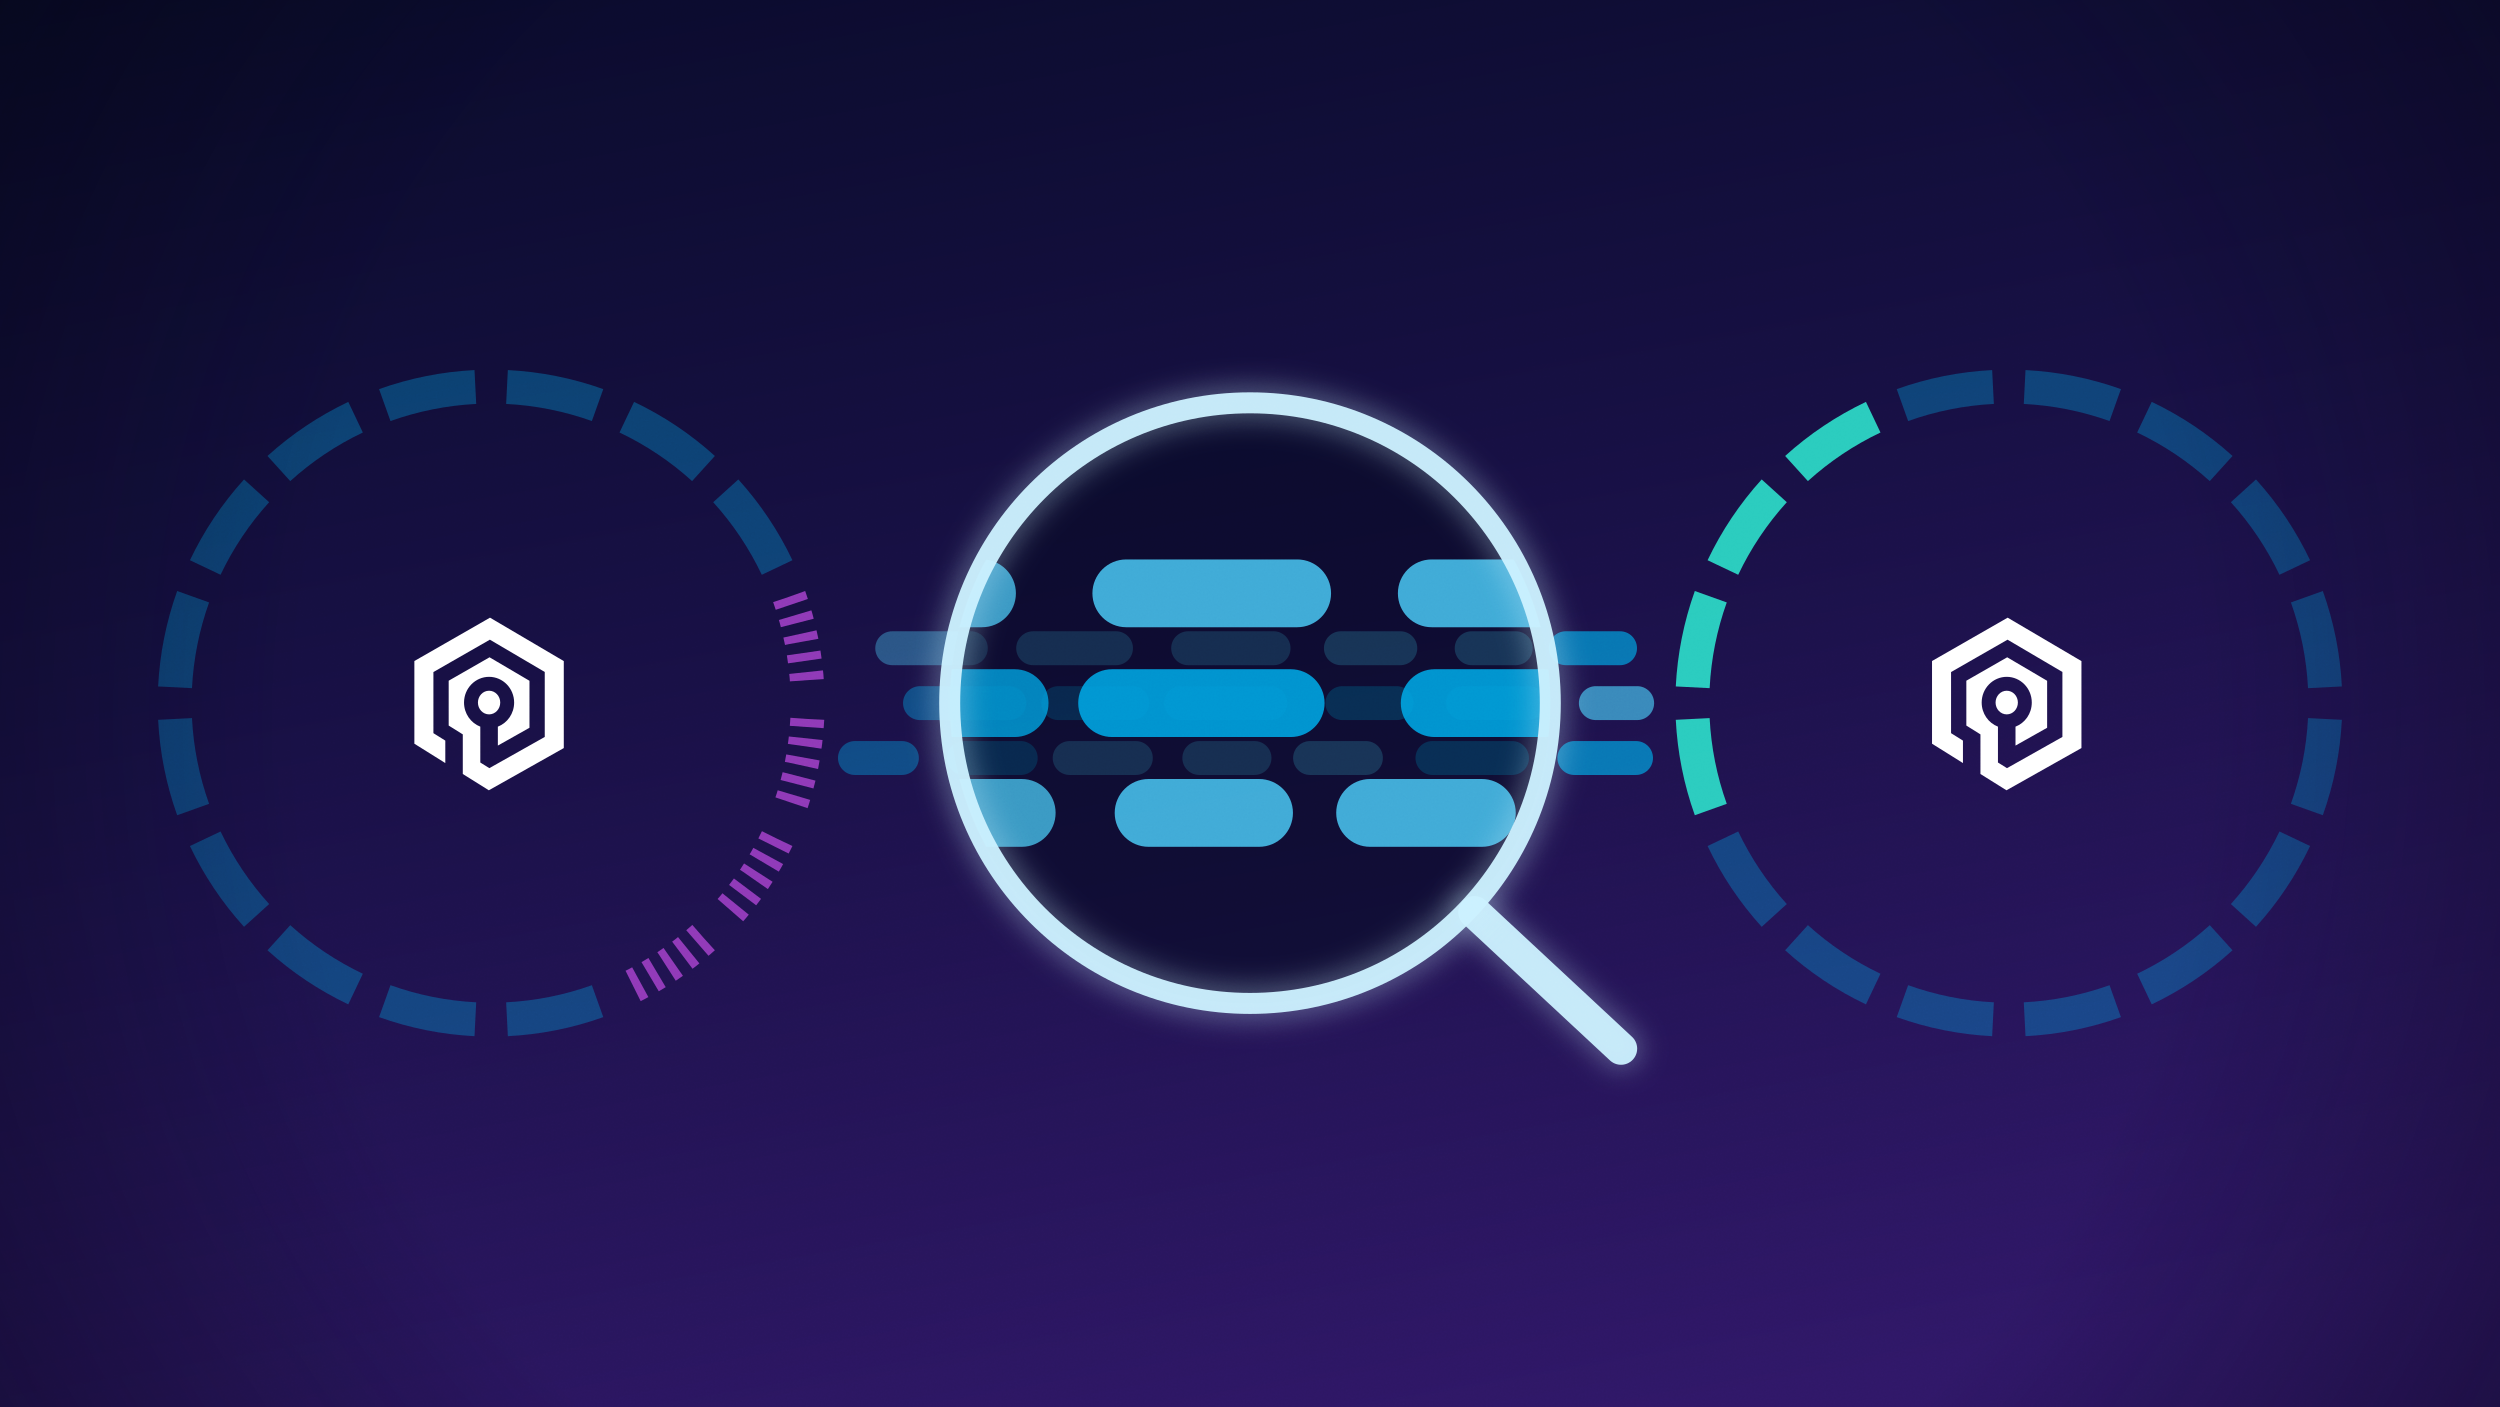
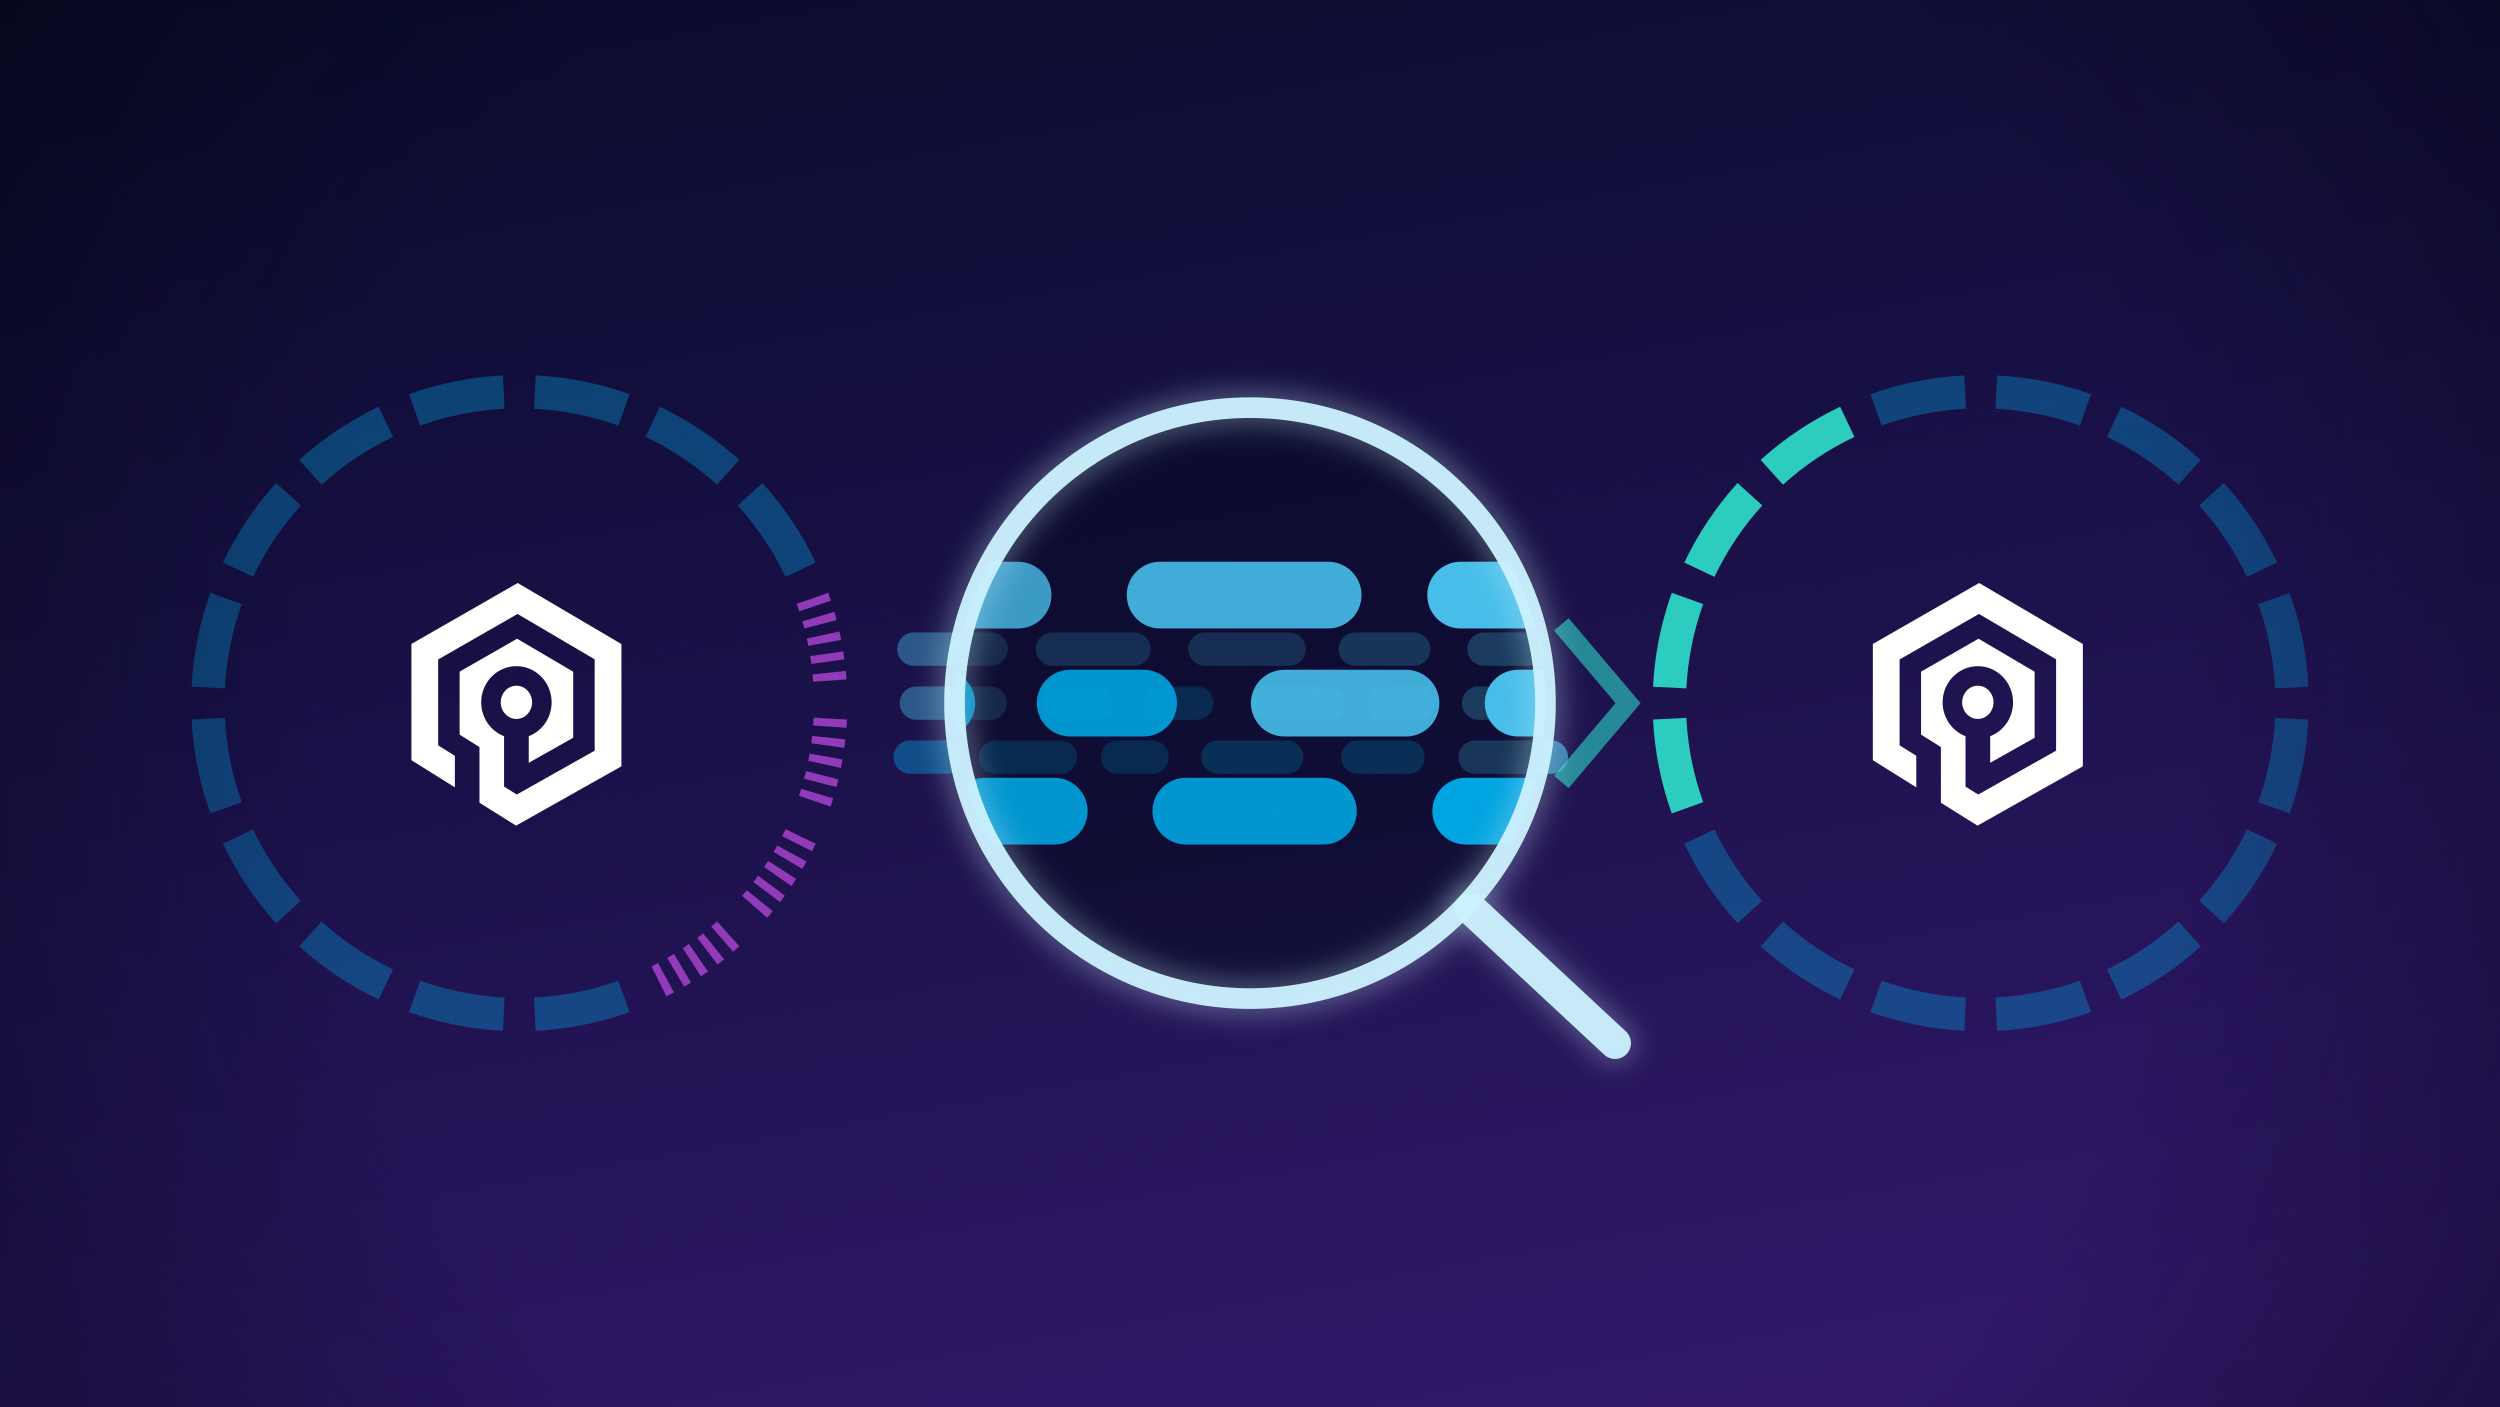
- <svg xmlns="http://www.w3.org/2000/svg" width="1920" height="1080" viewBox="185.8 92.5 1548.4 871">
+ <svg xmlns="http://www.w3.org/2000/svg" width="1920" height="1080" viewBox="173.1 85.4 1573.8 885.2">
  <defs>
    <linearGradient id="sky" x1="0" y1="0" x2="0.32" y2="1">
      <stop offset="0" stop-color="#060A24" />
      <stop offset="0.48" stop-color="#171043" />
      <stop offset="1" stop-color="#301868" />
    </linearGradient>
    <radialGradient id="focus" gradientUnits="userSpaceOnUse" cx="960" cy="528" r="900">
      <stop offset="0" stop-color="#00A3E0" stop-opacity="0.42" />
      <stop offset="0.35" stop-color="#963CBD" stop-opacity="0.20" />
      <stop offset="1" stop-color="#963CBD" stop-opacity="0" />
    </radialGradient>
    <radialGradient id="vignette" gradientUnits="userSpaceOnUse" cx="960" cy="540" r="1180">
      <stop offset="0.5" stop-color="#03040F" stop-opacity="0" />
      <stop offset="1" stop-color="#03040F" stop-opacity="0.8" />
    </radialGradient>
    <radialGradient id="scrim">
      <stop offset="0" stop-color="#060A24" stop-opacity="0.72" />
      <stop offset="0.6" stop-color="#060A24" stop-opacity="0.45" />
      <stop offset="1" stop-color="#060A24" stop-opacity="0" />
    </radialGradient>
    <filter id="grain" x="0" y="0" width="100%" height="100%">
      <feTurbulence type="fractalNoise" baseFrequency="0.85" numOctaves="4" stitchTiles="stitch" />
      <feColorMatrix type="saturate" values="0" />
    </filter>
    <radialGradient id="h-cyan">
      <stop offset="0" stop-color="#46BDE9" stop-opacity="0.75" />
      <stop offset="0.4" stop-color="#46BDE9" stop-opacity="0.22" />
      <stop offset="1" stop-color="#46BDE9" stop-opacity="0" />
    </radialGradient>
    <radialGradient id="h-ice">
      <stop offset="0" stop-color="#CCF1FF" stop-opacity="0.75" />
      <stop offset="0.4" stop-color="#CCF1FF" stop-opacity="0.22" />
      <stop offset="1" stop-color="#CCF1FF" stop-opacity="0" />
    </radialGradient>
    <radialGradient id="h-mint">
      <stop offset="0" stop-color="#2CD5C4" stop-opacity="0.75" />
      <stop offset="0.4" stop-color="#2CD5C4" stop-opacity="0.22" />
      <stop offset="1" stop-color="#2CD5C4" stop-opacity="0" />
    </radialGradient>
    <radialGradient id="h-coral">
      <stop offset="0" stop-color="#F65275" stop-opacity="0.75" />
      <stop offset="0.4" stop-color="#F65275" stop-opacity="0.22" />
      <stop offset="1" stop-color="#F65275" stop-opacity="0" />
    </radialGradient>
    <radialGradient id="h-violet">
      <stop offset="0" stop-color="#963CBD" stop-opacity="0.75" />
      <stop offset="0.4" stop-color="#963CBD" stop-opacity="0.22" />
      <stop offset="1" stop-color="#963CBD" stop-opacity="0" />
    </radialGradient>
    <radialGradient id="h-gold">
      <stop offset="0" stop-color="#FFB81C" stop-opacity="0.75" />
      <stop offset="0.4" stop-color="#FFB81C" stop-opacity="0.22" />
      <stop offset="1" stop-color="#FFB81C" stop-opacity="0" />
    </radialGradient>
    <filter id="blur3" x="-70%" y="-70%" width="240%" height="240%">
      <feGaussianBlur stdDeviation="3" />
    </filter>
    <filter id="blur8" x="-70%" y="-70%" width="240%" height="240%">
      <feGaussianBlur stdDeviation="8" />
    </filter>
    <filter id="blur18" x="-70%" y="-70%" width="240%" height="240%">
      <feGaussianBlur stdDeviation="18" />
    </filter>
    <filter id="blur40" x="-70%" y="-70%" width="240%" height="240%">
      <feGaussianBlur stdDeviation="40" />
    </filter>
  </defs>
  <rect width="1920" height="1080" fill="url(#sky)" />
  <clipPath id="lensQuiet">
    <circle cx="960" cy="528" r="186" />
  </clipPath>
  <g>
-     <rect x="727.9" y="483.5" width="69.7" height="21" rx="10.5" fill="#46BDE9" opacity="0.4" />
-     <rect x="815.2" y="483.5" width="72.3" height="21" rx="10.5" fill="#46BDE9" opacity="0.5" />
-     <rect x="911.2" y="483.5" width="73.9" height="21" rx="10.5" fill="#46BDE9" opacity="0.5" />
-     <rect x="1005.8" y="483.5" width="57.8" height="21" rx="10.5" fill="#46BDE9" opacity="0.6" />
-     <rect x="1086.8" y="483.5" width="48.3" height="21" rx="10.5" fill="#46BDE9" opacity="0.6" />
-     <rect x="1145.1" y="483.5" width="54.6" height="21" rx="10.5" fill="#00A3E0" opacity="0.7" />
-     <rect x="745.1" y="517.5" width="76.3" height="21" rx="10.5" fill="#00A3E0" opacity="0.4" />
-     <rect x="830.8" y="517.5" width="66.8" height="21" rx="10.5" fill="#00A3E0" opacity="0.5" />
-     <rect x="906.8" y="517.5" width="76.3" height="21" rx="10.5" fill="#00A3E0" opacity="0.5" />
-     <rect x="1006.7" y="517.5" width="54.6" height="21" rx="10.5" fill="#00A3E0" opacity="0.6" />
-     <rect x="1081.4" y="517.5" width="61.7" height="21" rx="10.5" fill="#00A3E0" opacity="0.6" />
-     <rect x="1163.7" y="517.5" width="46.6" height="21" rx="10.5" fill="#46BDE9" opacity="0.7" />
-     <rect x="704.8" y="551.5" width="50.1" height="21" rx="10.5" fill="#00A3E0" opacity="0.4" />
-     <rect x="772.3" y="551.5" width="56.2" height="21" rx="10.5" fill="#00A3E0" opacity="0.5" />
-     <rect x="837.8" y="551.5" width="62" height="21" rx="10.5" fill="#46BDE9" opacity="0.5" />
-     <rect x="918.1" y="551.5" width="55.2" height="21" rx="10.5" fill="#46BDE9" opacity="0.5" />
-     <rect x="986.7" y="551.5" width="55.6" height="21" rx="10.5" fill="#46BDE9" opacity="0.6" />
-     <rect x="1062.5" y="551.5" width="70.3" height="21" rx="10.5" fill="#00A3E0" opacity="0.6" />
-     <rect x="1150.4" y="551.5" width="59.2" height="21" rx="10.5" fill="#00A3E0" opacity="0.7" />
+     <rect x="737.9" y="483.5" width="69.7" height="21" rx="10.5" fill="#46BDE9" opacity="0.4" />
+     <rect x="825.2" y="483.5" width="72.3" height="21" rx="10.5" fill="#46BDE9" opacity="0.5" />
+     <rect x="921.2" y="483.5" width="73.9" height="21" rx="10.5" fill="#46BDE9" opacity="0.5" />
+     <rect x="1015.8" y="483.5" width="57.8" height="21" rx="10.5" fill="#46BDE9" opacity="0.6" />
+     <rect x="1096.8" y="483.5" width="48.3" height="21" rx="10.5" fill="#46BDE9" opacity="0.7" />
+     <rect x="739.5" y="517.5" width="67.4" height="21" rx="10.5" fill="#46BDE9" opacity="0.4" />
+     <rect x="830.2" y="517.5" width="43.3" height="21" rx="10.5" fill="#00A3E0" opacity="0.5" />
+     <rect x="892.9" y="517.5" width="44.1" height="21" rx="10.5" fill="#00A3E0" opacity="0.5" />
+     <rect x="960.3" y="517.5" width="59.3" height="21" rx="10.5" fill="#46BDE9" opacity="0.6" />
+     <rect x="1033.9" y="517.5" width="42.3" height="21" rx="10.5" fill="#46BDE9" opacity="0.6" />
+     <rect x="1093.4" y="517.5" width="42.2" height="21" rx="10.5" fill="#46BDE9" opacity="0.7" />
+     <rect x="735.6" y="551.5" width="44.2" height="21" rx="10.5" fill="#00A3E0" opacity="0.4" />
+     <rect x="789.2" y="551.5" width="62" height="21" rx="10.5" fill="#00A3E0" opacity="0.5" />
+     <rect x="866.1" y="551.5" width="42.8" height="21" rx="10.5" fill="#00A3E0" opacity="0.5" />
+     <rect x="929.3" y="551.5" width="64.3" height="21" rx="10.5" fill="#00A3E0" opacity="0.6" />
+     <rect x="1017.4" y="551.5" width="52.6" height="21" rx="10.5" fill="#00A3E0" opacity="0.6" />
+     <rect x="1091.2" y="551.5" width="69" height="21" rx="10.5" fill="#46BDE9" opacity="0.6" />
+   </g>
+   <path d="M 1156 478.4 L 1198 528 L 1156 577.6" fill="none" stroke="#2CD5C4" stroke-width="12" stroke-linejoin="miter" opacity="0.6" />
+   <g>
+     <path d="M 695.8 537.8 A 196 196 0 0 1 684.6 593.9" fill="none" stroke="#963CBD" stroke-width="21" opacity="0.95" stroke-dasharray="5 7" />
+     <path d="M 677.1 612 A 196 196 0 0 1 645.3 659.5" fill="none" stroke="#963CBD" stroke-width="21" opacity="0.95" stroke-dasharray="5 7" />
+     <path d="M 631.5 673.3 A 196 196 0 0 1 584 705.1" fill="none" stroke="#963CBD" stroke-width="21" opacity="0.95" stroke-dasharray="5 7" />
+     <path d="M 565.9 712.6 A 196 196 0 0 1 509.8 723.8" fill="none" stroke="#00A3E0" stroke-width="21" opacity="0.34" />
+     <path d="M 490.2 723.8 A 196 196 0 0 1 434.1 712.6" fill="none" stroke="#00A3E0" stroke-width="21" opacity="0.34" />
+     <path d="M 416 705.1 A 196 196 0 0 1 368.5 673.3" fill="none" stroke="#00A3E0" stroke-width="21" opacity="0.34" />
+     <path d="M 354.7 659.5 A 196 196 0 0 1 322.9 612" fill="none" stroke="#00A3E0" stroke-width="21" opacity="0.34" />
+     <path d="M 315.4 593.9 A 196 196 0 0 1 304.2 537.8" fill="none" stroke="#00A3E0" stroke-width="21" opacity="0.34" />
+     <path d="M 304.2 518.2 A 196 196 0 0 1 315.4 462.1" fill="none" stroke="#00A3E0" stroke-width="21" opacity="0.34" />
+     <path d="M 322.9 444 A 196 196 0 0 1 354.7 396.5" fill="none" stroke="#00A3E0" stroke-width="21" opacity="0.34" />
+     <path d="M 368.5 382.7 A 196 196 0 0 1 416 350.9" fill="none" stroke="#00A3E0" stroke-width="21" opacity="0.34" />
+     <path d="M 434.1 343.4 A 196 196 0 0 1 490.2 332.2" fill="none" stroke="#00A3E0" stroke-width="21" opacity="0.34" />
+     <path d="M 509.8 332.2 A 196 196 0 0 1 565.9 343.4" fill="none" stroke="#00A3E0" stroke-width="21" opacity="0.34" />
+     <path d="M 584 350.9 A 196 196 0 0 1 631.5 382.7" fill="none" stroke="#00A3E0" stroke-width="21" opacity="0.34" />
+     <path d="M 645.3 396.5 A 196 196 0 0 1 677.1 444" fill="none" stroke="#00A3E0" stroke-width="21" opacity="0.34" />
+     <path d="M 684.6 462.1 A 196 196 0 0 1 695.8 518.2" fill="none" stroke="#963CBD" stroke-width="21" opacity="0.95" stroke-dasharray="5 7" />
  </g>
  <g>
-     <path d="M 685.8 537.8 A 196 196 0 0 1 674.6 593.9" fill="none" stroke="#963CBD" stroke-width="21" opacity="0.95" stroke-dasharray="5 7" />
-     <path d="M 667.1 612 A 196 196 0 0 1 635.3 659.5" fill="none" stroke="#963CBD" stroke-width="21" opacity="0.95" stroke-dasharray="5 7" />
-     <path d="M 621.5 673.3 A 196 196 0 0 1 574 705.1" fill="none" stroke="#963CBD" stroke-width="21" opacity="0.95" stroke-dasharray="5 7" />
-     <path d="M 555.9 712.6 A 196 196 0 0 1 499.8 723.8" fill="none" stroke="#00A3E0" stroke-width="21" opacity="0.34" />
-     <path d="M 480.2 723.8 A 196 196 0 0 1 424.1 712.6" fill="none" stroke="#00A3E0" stroke-width="21" opacity="0.34" />
-     <path d="M 406 705.1 A 196 196 0 0 1 358.5 673.3" fill="none" stroke="#00A3E0" stroke-width="21" opacity="0.34" />
-     <path d="M 344.7 659.5 A 196 196 0 0 1 312.9 612" fill="none" stroke="#00A3E0" stroke-width="21" opacity="0.34" />
-     <path d="M 305.4 593.9 A 196 196 0 0 1 294.2 537.8" fill="none" stroke="#00A3E0" stroke-width="21" opacity="0.34" />
-     <path d="M 294.2 518.2 A 196 196 0 0 1 305.4 462.1" fill="none" stroke="#00A3E0" stroke-width="21" opacity="0.34" />
-     <path d="M 312.9 444 A 196 196 0 0 1 344.7 396.5" fill="none" stroke="#00A3E0" stroke-width="21" opacity="0.34" />
-     <path d="M 358.5 382.7 A 196 196 0 0 1 406 350.9" fill="none" stroke="#00A3E0" stroke-width="21" opacity="0.34" />
-     <path d="M 424.1 343.4 A 196 196 0 0 1 480.2 332.2" fill="none" stroke="#00A3E0" stroke-width="21" opacity="0.34" />
-     <path d="M 499.8 332.2 A 196 196 0 0 1 555.9 343.4" fill="none" stroke="#00A3E0" stroke-width="21" opacity="0.34" />
-     <path d="M 574 350.9 A 196 196 0 0 1 621.5 382.7" fill="none" stroke="#00A3E0" stroke-width="21" opacity="0.34" />
-     <path d="M 635.3 396.5 A 196 196 0 0 1 667.1 444" fill="none" stroke="#00A3E0" stroke-width="21" opacity="0.34" />
-     <path d="M 674.6 462.1 A 196 196 0 0 1 685.8 518.2" fill="none" stroke="#963CBD" stroke-width="21" opacity="0.95" stroke-dasharray="5 7" />
+     <path d="M 1615.8 537.8 A 196 196 0 0 1 1604.6 593.9" fill="none" stroke="#00A3E0" stroke-width="21" opacity="0.34" />
+     <path d="M 1597.1 612 A 196 196 0 0 1 1565.3 659.5" fill="none" stroke="#00A3E0" stroke-width="21" opacity="0.34" />
+     <path d="M 1551.5 673.3 A 196 196 0 0 1 1504 705.1" fill="none" stroke="#00A3E0" stroke-width="21" opacity="0.34" />
+     <path d="M 1485.9 712.6 A 196 196 0 0 1 1429.8 723.8" fill="none" stroke="#00A3E0" stroke-width="21" opacity="0.34" />
+     <path d="M 1410.2 723.8 A 196 196 0 0 1 1354.1 712.6" fill="none" stroke="#00A3E0" stroke-width="21" opacity="0.34" />
+     <path d="M 1336 705.1 A 196 196 0 0 1 1288.5 673.3" fill="none" stroke="#00A3E0" stroke-width="21" opacity="0.34" />
+     <path d="M 1274.7 659.5 A 196 196 0 0 1 1242.9 612" fill="none" stroke="#00A3E0" stroke-width="21" opacity="0.34" />
+     <path d="M 1235.4 593.9 A 196 196 0 0 1 1224.2 537.8" fill="none" stroke="#2CD5C4" stroke-width="21" opacity="0.95" />
+     <path d="M 1224.2 518.2 A 196 196 0 0 1 1235.4 462.1" fill="none" stroke="#2CD5C4" stroke-width="21" opacity="0.95" />
+     <path d="M 1242.9 444 A 196 196 0 0 1 1274.7 396.5" fill="none" stroke="#2CD5C4" stroke-width="21" opacity="0.95" />
+     <path d="M 1288.5 382.7 A 196 196 0 0 1 1336 350.9" fill="none" stroke="#2CD5C4" stroke-width="21" opacity="0.95" />
+     <path d="M 1354.1 343.4 A 196 196 0 0 1 1410.2 332.2" fill="none" stroke="#00A3E0" stroke-width="21" opacity="0.34" />
+     <path d="M 1429.8 332.2 A 196 196 0 0 1 1485.9 343.4" fill="none" stroke="#00A3E0" stroke-width="21" opacity="0.34" />
+     <path d="M 1504 350.9 A 196 196 0 0 1 1551.5 382.7" fill="none" stroke="#00A3E0" stroke-width="21" opacity="0.34" />
+     <path d="M 1565.3 396.5 A 196 196 0 0 1 1597.1 444" fill="none" stroke="#00A3E0" stroke-width="21" opacity="0.34" />
+     <path d="M 1604.6 462.1 A 196 196 0 0 1 1615.8 518.2" fill="none" stroke="#00A3E0" stroke-width="21" opacity="0.34" />
  </g>
  <g>
-     <path d="M 1625.8 537.8 A 196 196 0 0 1 1614.6 593.9" fill="none" stroke="#00A3E0" stroke-width="21" opacity="0.34" />
-     <path d="M 1607.1 612 A 196 196 0 0 1 1575.3 659.5" fill="none" stroke="#00A3E0" stroke-width="21" opacity="0.34" />
-     <path d="M 1561.5 673.3 A 196 196 0 0 1 1514 705.1" fill="none" stroke="#00A3E0" stroke-width="21" opacity="0.34" />
-     <path d="M 1495.9 712.6 A 196 196 0 0 1 1439.8 723.8" fill="none" stroke="#00A3E0" stroke-width="21" opacity="0.34" />
-     <path d="M 1420.2 723.8 A 196 196 0 0 1 1364.1 712.6" fill="none" stroke="#00A3E0" stroke-width="21" opacity="0.34" />
-     <path d="M 1346 705.1 A 196 196 0 0 1 1298.5 673.3" fill="none" stroke="#00A3E0" stroke-width="21" opacity="0.34" />
-     <path d="M 1284.7 659.5 A 196 196 0 0 1 1252.9 612" fill="none" stroke="#00A3E0" stroke-width="21" opacity="0.34" />
-     <path d="M 1245.4 593.9 A 196 196 0 0 1 1234.2 537.8" fill="none" stroke="#2CD5C4" stroke-width="21" opacity="0.95" />
-     <path d="M 1234.2 518.2 A 196 196 0 0 1 1245.4 462.1" fill="none" stroke="#2CD5C4" stroke-width="21" opacity="0.95" />
-     <path d="M 1252.9 444 A 196 196 0 0 1 1284.7 396.5" fill="none" stroke="#2CD5C4" stroke-width="21" opacity="0.95" />
-     <path d="M 1298.5 382.7 A 196 196 0 0 1 1346 350.9" fill="none" stroke="#2CD5C4" stroke-width="21" opacity="0.95" />
-     <path d="M 1364.1 343.4 A 196 196 0 0 1 1420.2 332.2" fill="none" stroke="#00A3E0" stroke-width="21" opacity="0.34" />
-     <path d="M 1439.8 332.2 A 196 196 0 0 1 1495.9 343.4" fill="none" stroke="#00A3E0" stroke-width="21" opacity="0.34" />
-     <path d="M 1514 350.9 A 196 196 0 0 1 1561.5 382.7" fill="none" stroke="#00A3E0" stroke-width="21" opacity="0.34" />
-     <path d="M 1575.3 396.5 A 196 196 0 0 1 1607.1 444" fill="none" stroke="#00A3E0" stroke-width="21" opacity="0.34" />
-     <path d="M 1614.6 462.1 A 196 196 0 0 1 1625.8 518.2" fill="none" stroke="#00A3E0" stroke-width="21" opacity="0.34" />
-   </g>
-   <g>
-     <g transform="translate(440.9 472) scale(1.5342)">
+     <g transform="translate(429.9 448) scale(2.1918)">
      <path d="M 13.482 60.695 L 0.998 52.884 L 0.998 19.503 L 31.528 2.001 L 61.318 19.532 L 61.318 54.645 L 31.055 71.689 L 20.548 65.116 L 20.548 51.041 L 20.548 49.12 L 14.852 45.556 L 14.852 27.453 L 31.346 17.997 L 47.464 27.482 L 47.464 46.451 L 34.703 53.638 L 34.703 45.999 C 38.529 44.526 41.274 40.739 41.274 36.27 C 41.274 30.511 36.713 25.884 31.158 25.884 C 25.603 25.884 21.042 30.511 21.042 36.27 C 21.042 40.739 23.787 44.526 27.612 45.999 L 27.612 60.474 L 31.261 62.756 L 53.635 50.155 L 53.635 23.925 L 31.477 10.885 L 8.681 23.954 L 8.681 48.629 L 13.482 51.633 L 13.482 60.695 Z M 31.158 31.498 C 33.672 31.498 35.66 33.664 35.66 36.27 C 35.66 38.877 33.672 41.043 31.158 41.043 C 28.644 41.043 26.656 38.877 26.656 36.27 C 26.656 33.664 28.644 31.498 31.158 31.498 Z" fill="#FFFFFF" fill-rule="evenodd" />
    </g>
  </g>
  <g>
-     <g transform="translate(1380.9 472) scale(1.5342)">
+     <g transform="translate(1349.9 448) scale(2.1918)">
      <path d="M 13.482 60.695 L 0.998 52.884 L 0.998 19.503 L 31.528 2.001 L 61.318 19.532 L 61.318 54.645 L 31.055 71.689 L 20.548 65.116 L 20.548 51.041 L 20.548 49.12 L 14.852 45.556 L 14.852 27.453 L 31.346 17.997 L 47.464 27.482 L 47.464 46.451 L 34.703 53.638 L 34.703 45.999 C 38.529 44.526 41.274 40.739 41.274 36.27 C 41.274 30.511 36.713 25.884 31.158 25.884 C 25.603 25.884 21.042 30.511 21.042 36.27 C 21.042 40.739 23.787 44.526 27.612 45.999 L 27.612 60.474 L 31.261 62.756 L 53.635 50.155 L 53.635 23.925 L 31.477 10.885 L 8.681 23.954 L 8.681 48.629 L 13.482 51.633 L 13.482 60.695 Z M 31.158 31.498 C 33.672 31.498 35.66 33.664 35.66 36.27 C 35.66 38.877 33.672 41.043 31.158 41.043 C 28.644 41.043 26.656 38.877 26.656 36.27 C 26.656 33.664 28.644 31.498 31.158 31.498 Z" fill="#FFFFFF" fill-rule="evenodd" />
    </g>
  </g>
  <g clip-path="url(#lensQuiet)">
    <circle cx="960" cy="528" r="186" fill="#060A24" opacity="0.62" />
    <g transform="translate(960 528) scale(2) translate(-960 -528)">
-       <rect x="727.9" y="483.5" width="69.7" height="21" rx="10.5" fill="#46BDE9" opacity="0.8" />
-       <rect x="815.2" y="483.5" width="72.3" height="21" rx="10.5" fill="#46BDE9" opacity="0.8" />
-       <rect x="911.2" y="483.5" width="73.9" height="21" rx="10.5" fill="#46BDE9" opacity="0.9" />
-       <rect x="1005.8" y="483.5" width="57.8" height="21" rx="10.5" fill="#46BDE9" opacity="0.9" />
-       <rect x="1086.8" y="483.5" width="48.3" height="21" rx="10.5" fill="#46BDE9" opacity="1" />
-       <rect x="1145.1" y="483.5" width="54.6" height="21" rx="10.5" fill="#00A3E0" opacity="1" />
-       <rect x="745.1" y="517.5" width="76.3" height="21" rx="10.5" fill="#00A3E0" opacity="0.8" />
-       <rect x="830.8" y="517.5" width="66.8" height="21" rx="10.5" fill="#00A3E0" opacity="0.8" />
-       <rect x="906.8" y="517.5" width="76.3" height="21" rx="10.5" fill="#00A3E0" opacity="0.9" />
-       <rect x="1006.7" y="517.5" width="54.6" height="21" rx="10.5" fill="#00A3E0" opacity="0.9" />
-       <rect x="1081.4" y="517.5" width="61.7" height="21" rx="10.5" fill="#00A3E0" opacity="1" />
-       <rect x="1163.7" y="517.5" width="46.6" height="21" rx="10.5" fill="#46BDE9" opacity="1" />
-       <rect x="704.8" y="551.5" width="50.1" height="21" rx="10.5" fill="#00A3E0" opacity="0.8" />
-       <rect x="772.3" y="551.5" width="56.2" height="21" rx="10.5" fill="#00A3E0" opacity="0.8" />
-       <rect x="837.8" y="551.5" width="62" height="21" rx="10.5" fill="#46BDE9" opacity="0.8" />
-       <rect x="918.1" y="551.5" width="55.2" height="21" rx="10.5" fill="#46BDE9" opacity="0.9" />
-       <rect x="986.7" y="551.5" width="55.6" height="21" rx="10.5" fill="#46BDE9" opacity="0.9" />
-       <rect x="1062.5" y="551.5" width="70.3" height="21" rx="10.5" fill="#00A3E0" opacity="1" />
-       <rect x="1150.4" y="551.5" width="59.2" height="21" rx="10.5" fill="#00A3E0" opacity="1" />
+       <rect x="737.9" y="483.5" width="69.7" height="21" rx="10.5" fill="#46BDE9" opacity="0.8" />
+       <rect x="825.2" y="483.5" width="72.3" height="21" rx="10.5" fill="#46BDE9" opacity="0.8" />
+       <rect x="921.2" y="483.5" width="73.9" height="21" rx="10.5" fill="#46BDE9" opacity="0.9" />
+       <rect x="1015.8" y="483.5" width="57.8" height="21" rx="10.5" fill="#46BDE9" opacity="1" />
+       <rect x="1096.8" y="483.5" width="48.3" height="21" rx="10.5" fill="#46BDE9" opacity="1" />
+       <rect x="739.5" y="517.5" width="67.4" height="21" rx="10.5" fill="#46BDE9" opacity="0.8" />
+       <rect x="830.2" y="517.5" width="43.3" height="21" rx="10.5" fill="#00A3E0" opacity="0.8" />
+       <rect x="892.9" y="517.5" width="44.1" height="21" rx="10.5" fill="#00A3E0" opacity="0.9" />
+       <rect x="960.3" y="517.5" width="59.3" height="21" rx="10.5" fill="#46BDE9" opacity="0.9" />
+       <rect x="1033.9" y="517.5" width="42.3" height="21" rx="10.5" fill="#46BDE9" opacity="1" />
+       <rect x="1093.4" y="517.5" width="42.2" height="21" rx="10.5" fill="#46BDE9" opacity="1" />
+       <rect x="735.6" y="551.5" width="44.2" height="21" rx="10.5" fill="#00A3E0" opacity="0.8" />
+       <rect x="789.2" y="551.5" width="62" height="21" rx="10.5" fill="#00A3E0" opacity="0.8" />
+       <rect x="866.1" y="551.5" width="42.8" height="21" rx="10.5" fill="#00A3E0" opacity="0.9" />
+       <rect x="929.3" y="551.5" width="64.3" height="21" rx="10.5" fill="#00A3E0" opacity="0.9" />
+       <rect x="1017.4" y="551.5" width="52.6" height="21" rx="10.5" fill="#00A3E0" opacity="1" />
+       <rect x="1091.2" y="551.5" width="69" height="21" rx="10.5" fill="#46BDE9" opacity="1" />
    </g>
  </g>
  <line x1="1099" y1="657.5" x2="1189.8" y2="742" stroke="#CCF1FF" stroke-width="26" stroke-linecap="round" opacity="0.3" filter="url(#blur8)" />
  <line x1="1099" y1="657.5" x2="1189.8" y2="742" stroke="#CCF1FF" stroke-width="20" stroke-linecap="round" opacity="0.95" />
  <circle cx="960" cy="528" r="186" fill="none" stroke="#CCF1FF" stroke-width="22" opacity="0.3" filter="url(#blur8)" />
  <circle cx="960" cy="528" r="186" fill="none" stroke="#CCF1FF" stroke-width="13" opacity="0.95" />
  <rect width="1920" height="1080" fill="url(#vignette)" />
  <rect width="1920" height="1080" filter="url(#grain)" opacity="0.055" style="mix-blend-mode:overlay" />
</svg>
